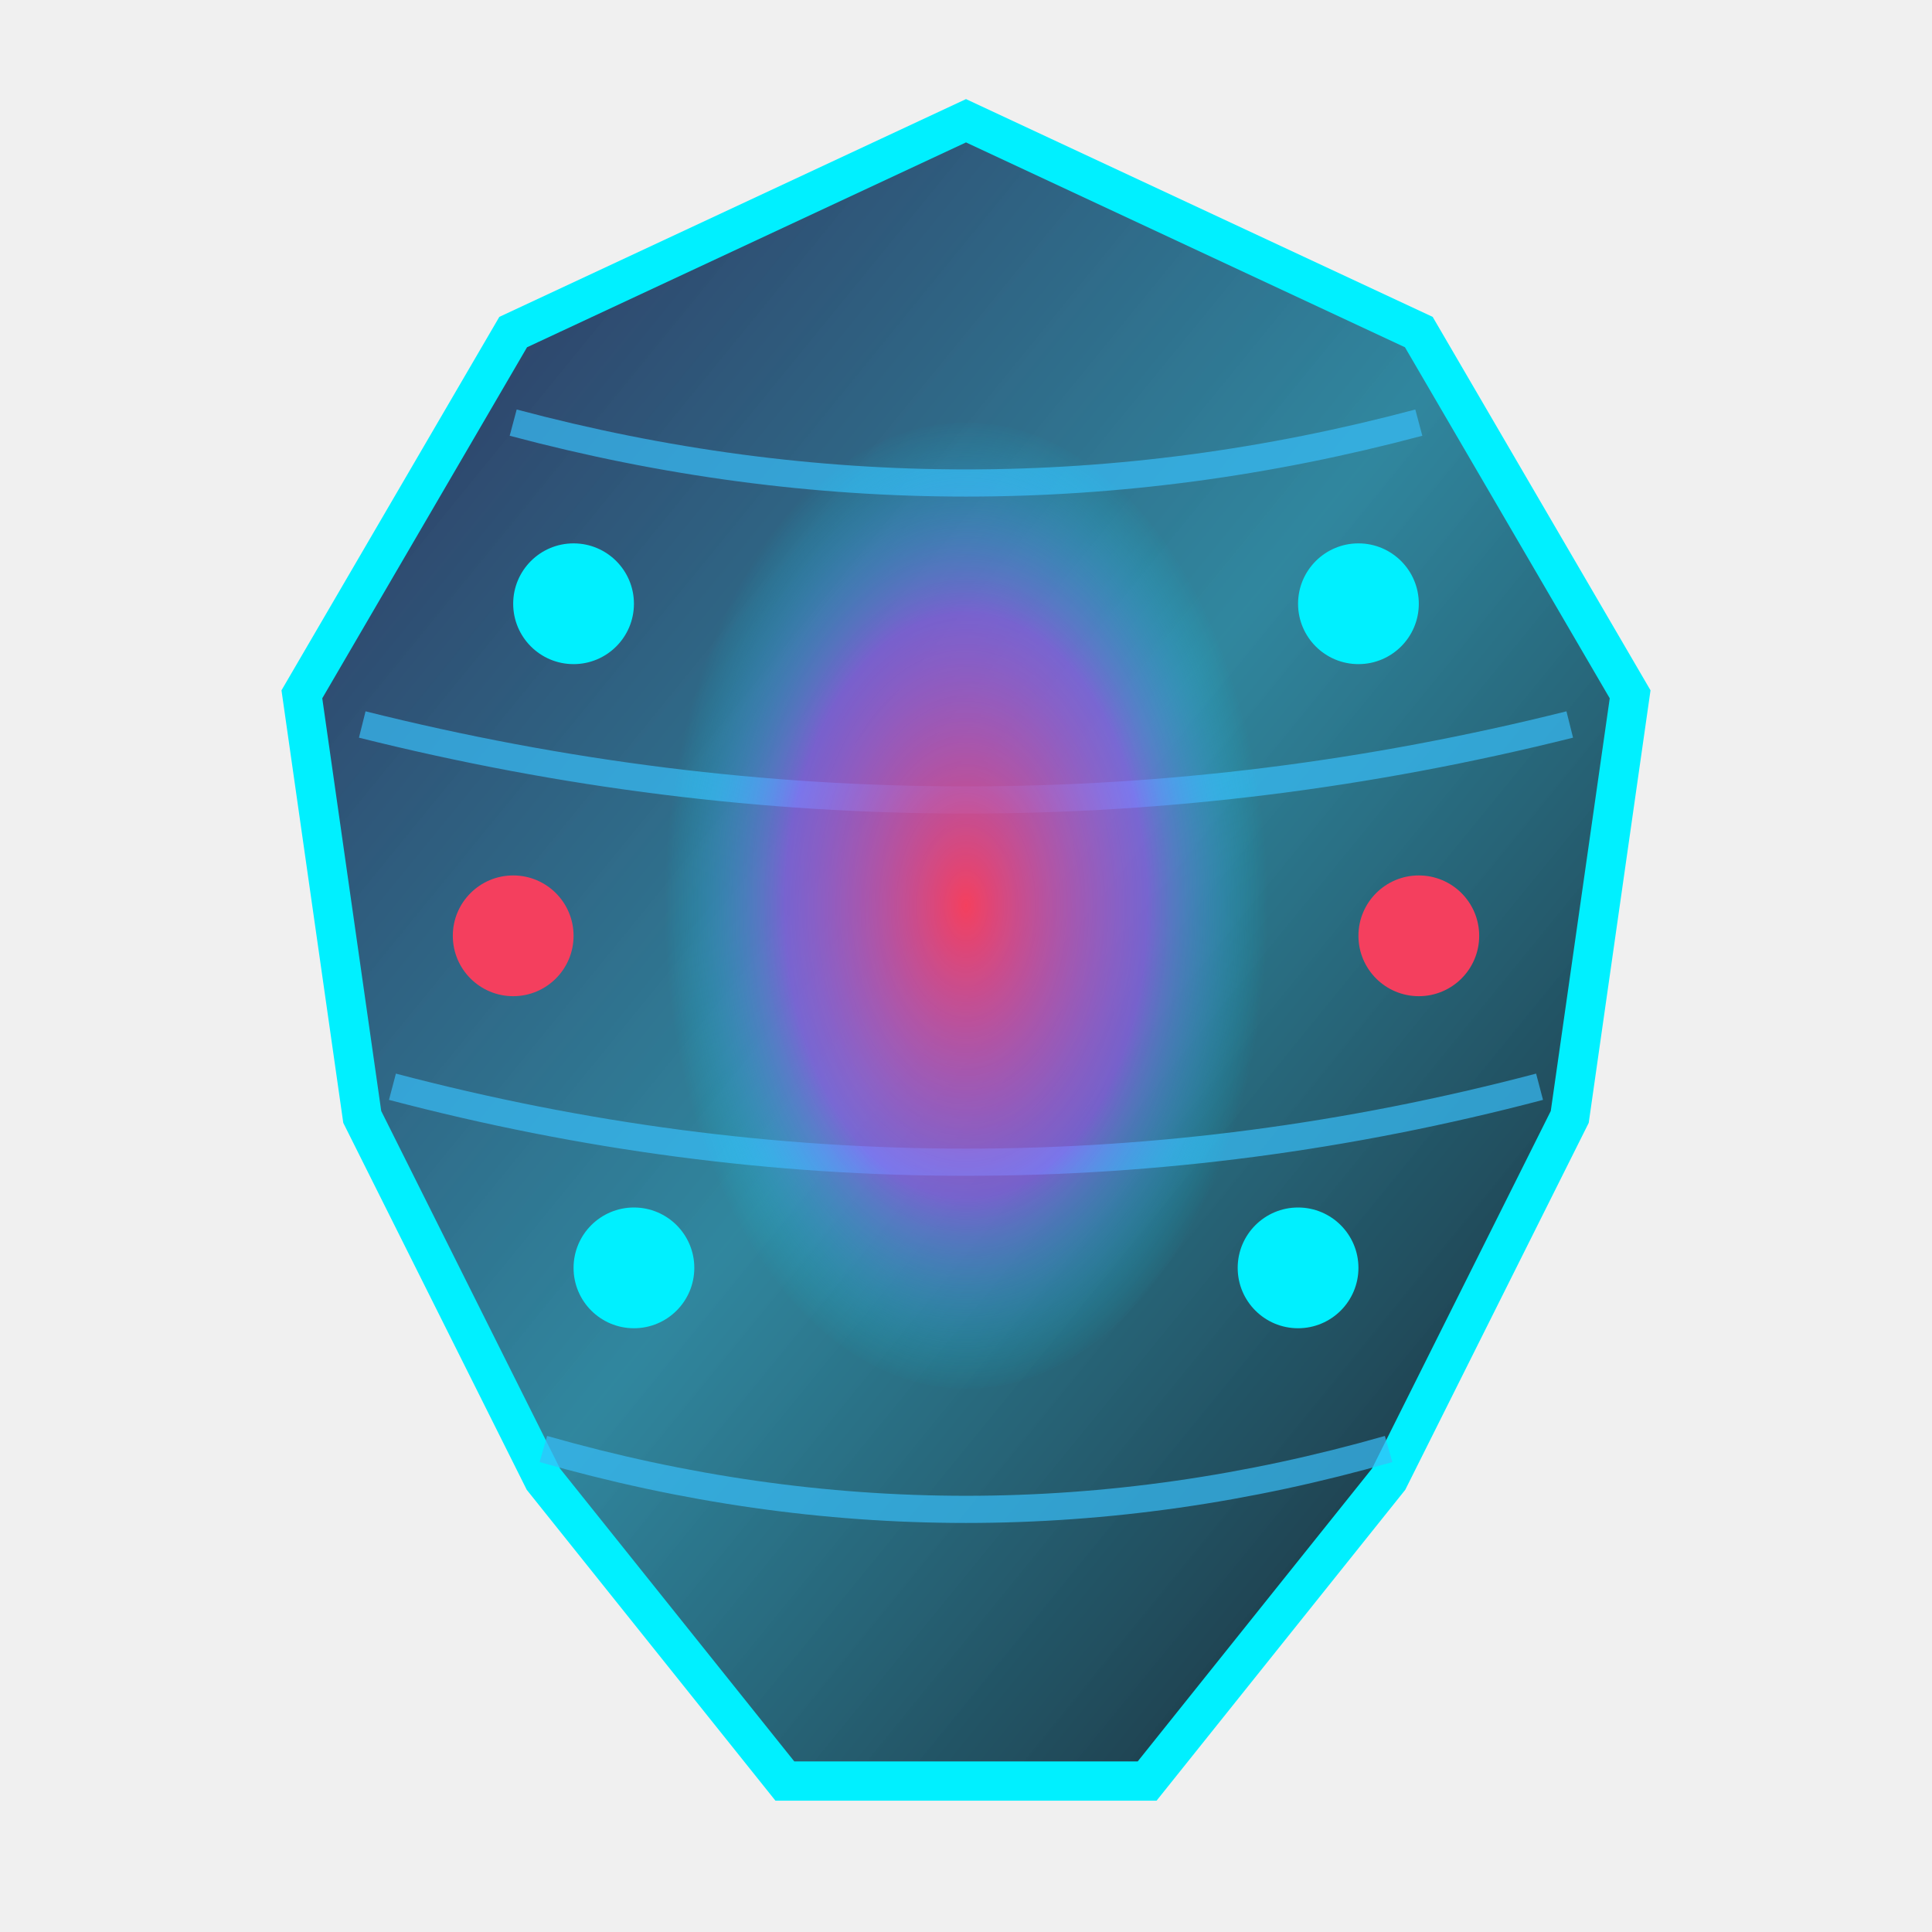
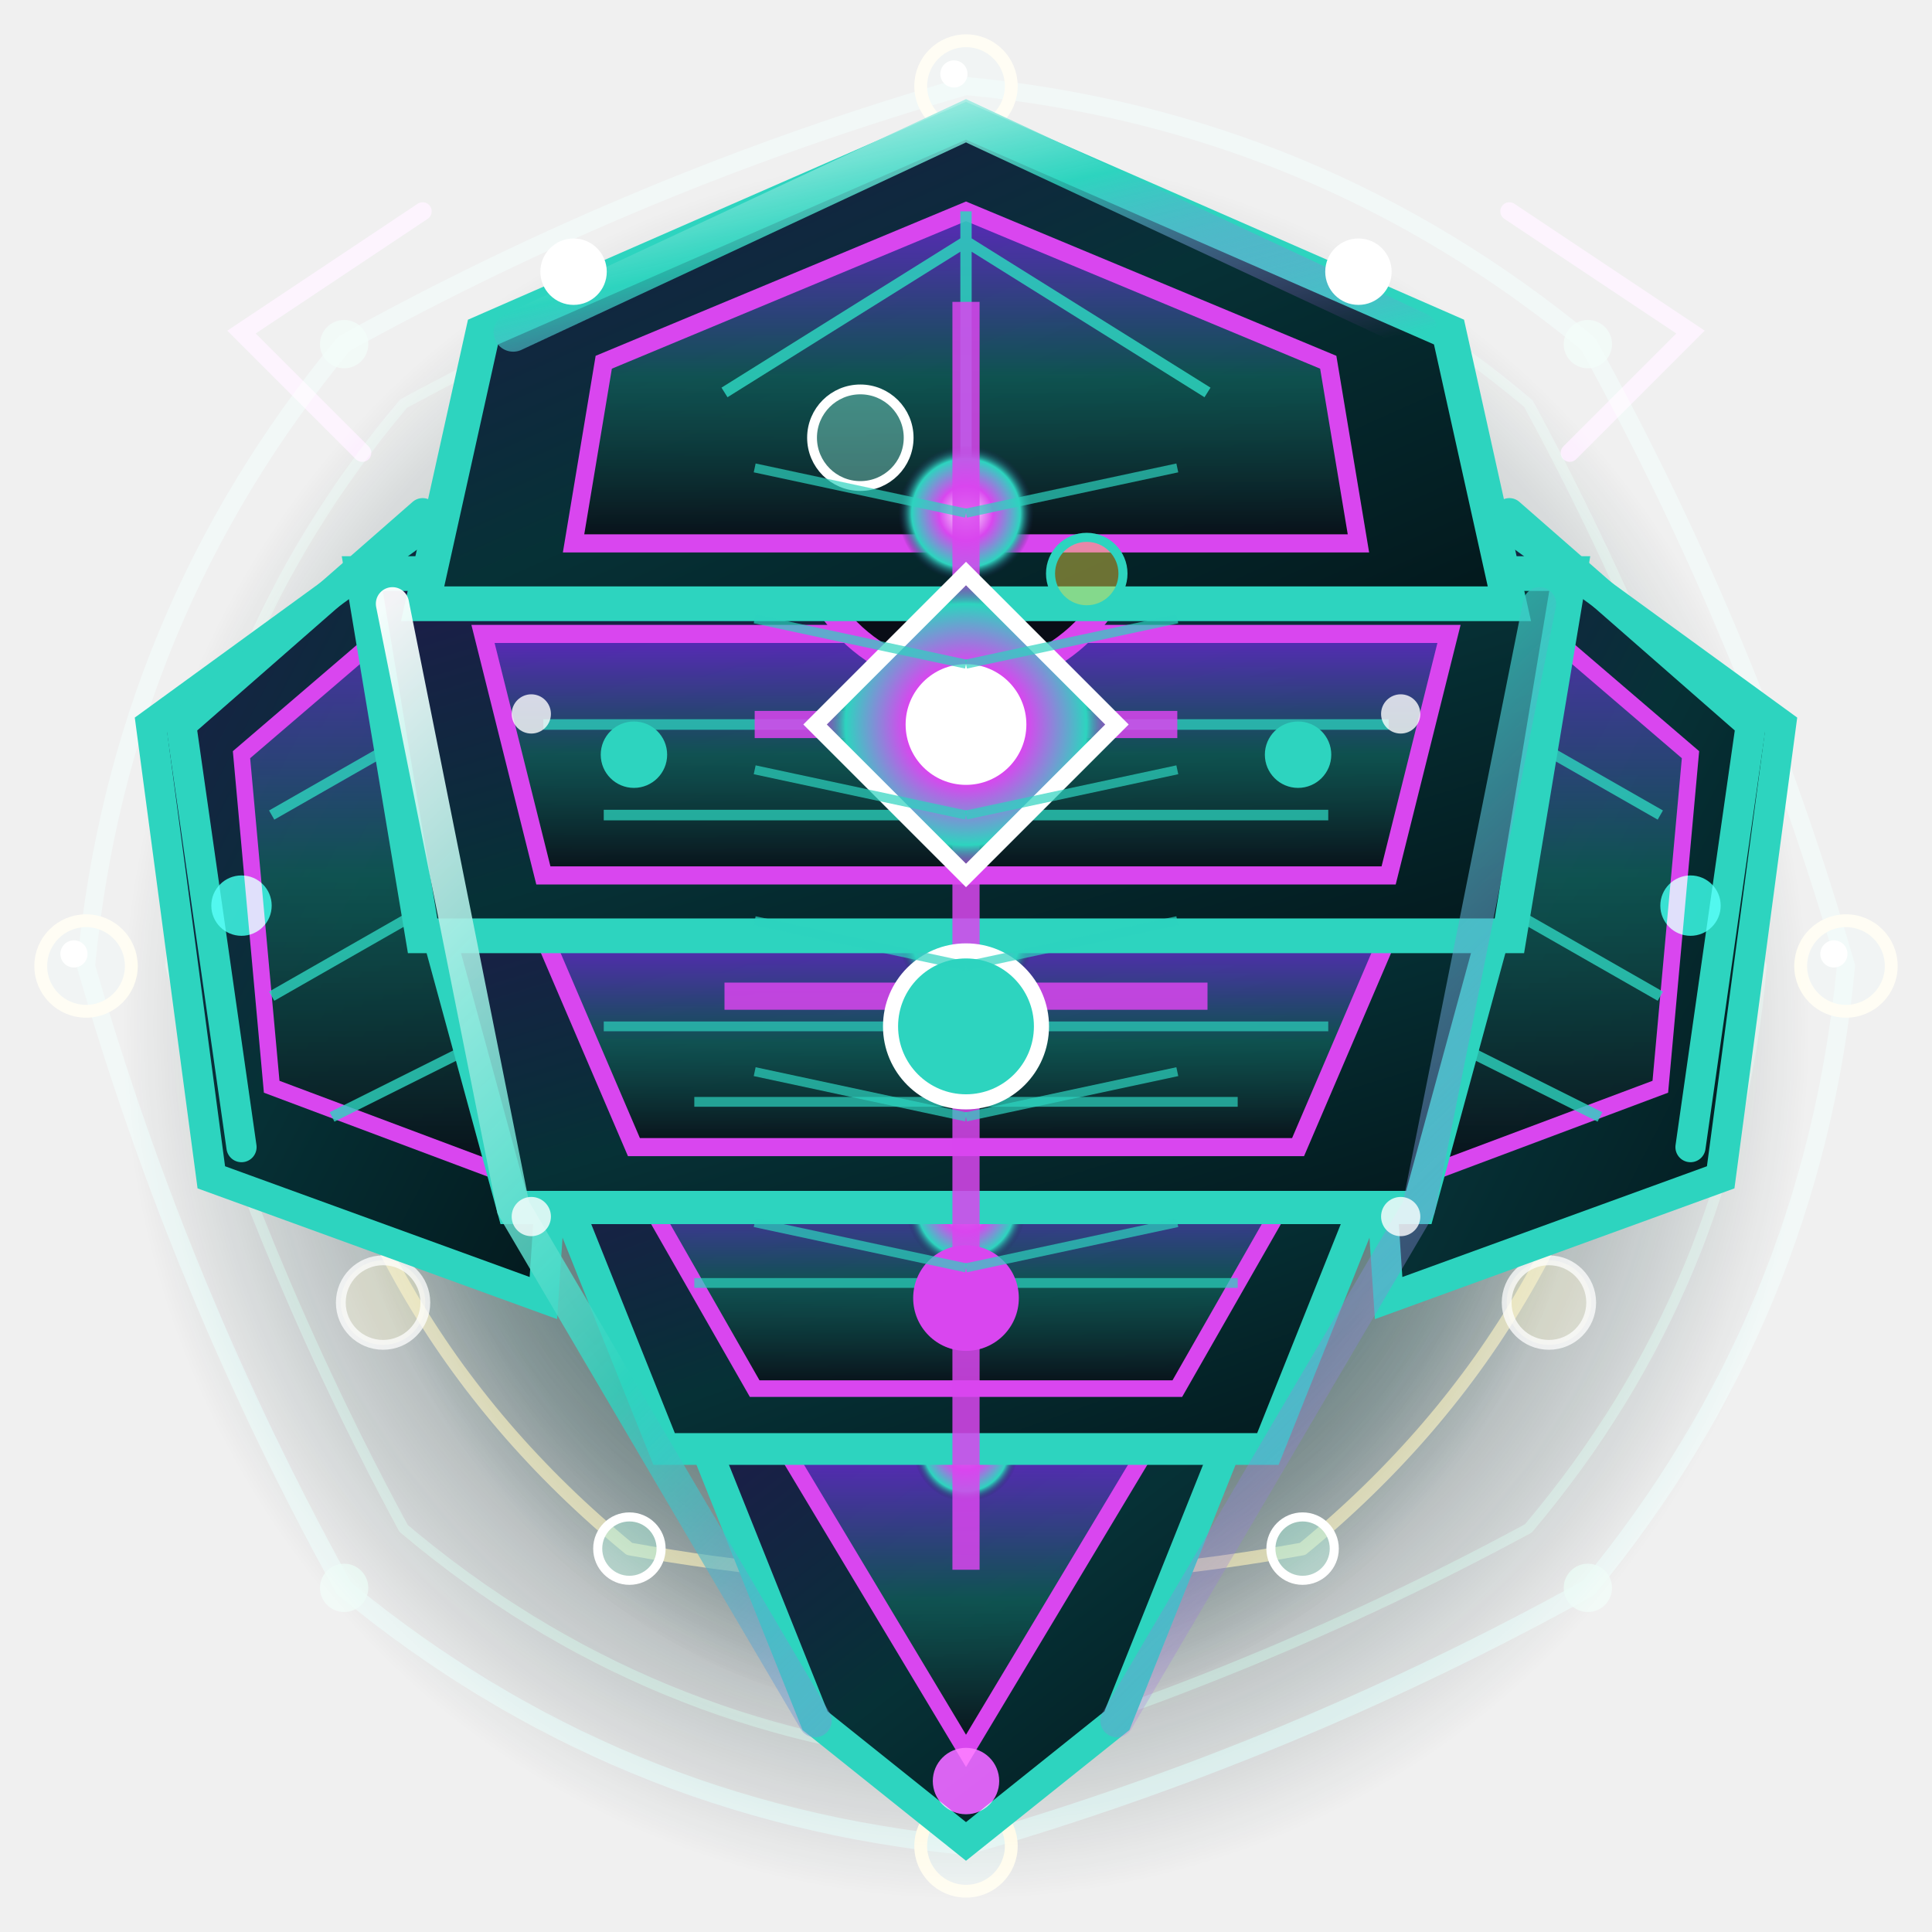
- <svg xmlns="http://www.w3.org/2000/svg" viewBox="0 0 128 128">
+ <svg xmlns="http://www.w3.org/2000/svg" viewBox="0 0 128 128" fill="none" data-rig-id="torso-t3-predator-rig" data-root-anchor="64,64" data-has-aura="true">
  <defs>
-     <linearGradient id="t3-body" x1="0%" y1="0%" x2="100%" y2="100%">
-       <stop offset="0%" stop-color="#1e1b4b" stop-opacity="0.92" />
-       <stop offset="50%" stop-color="#0e7490" stop-opacity="0.85" />
+     <radialGradient id="t3-shadow" cx="50%" cy="50%" r="50%">
+       <stop offset="0%" stop-color="#021317" stop-opacity="0.75" />
+       <stop offset="65%" stop-color="#03181c" stop-opacity="0.35" />
+       <stop offset="100%" stop-color="#03181c" stop-opacity="0" />
+     </radialGradient>
+     <radialGradient id="t3-aura" cx="50%" cy="50%" r="50%">
+       <stop offset="0%" stop-color="#d946ef" stop-opacity="0.28" />
+       <stop offset="55%" stop-color="#2dd4bf" stop-opacity="0.16" />
+       <stop offset="100%" stop-color="#03181c" stop-opacity="0" />
+     </radialGradient>
+     <linearGradient id="t3-armor" x1="0%" y1="0%" x2="100%" y2="100%">
+       <stop offset="0%" stop-color="#1e1b4b" />
+       <stop offset="50%" stop-color="#063136" />
+       <stop offset="100%" stop-color="#03181c" />
+     </linearGradient>
+     <linearGradient id="t3-carapace" x1="0%" y1="0%" x2="0%" y2="100%">
+       <stop offset="0%" stop-color="#6d28d9" stop-opacity="0.8" />
+       <stop offset="50%" stop-color="#115e59" stop-opacity="0.75" />
      <stop offset="100%" stop-color="#090d16" stop-opacity="0.95" />
    </linearGradient>
    <radialGradient id="t3-core" cx="50%" cy="50%" r="50%">
-       <stop offset="0%" stop-color="#f43f5e" />
-       <stop offset="60%" stop-color="#a855f7" stop-opacity="0.6" />
-       <stop offset="100%" stop-color="#00f0ff" stop-opacity="0" />
+       <stop offset="0%" stop-color="#ffffff" />
+       <stop offset="40%" stop-color="#d946ef" />
+       <stop offset="80%" stop-color="#2dd4bf" />
+       <stop offset="100%" stop-color="#1e1b4b" stop-opacity="0" />
+     </radialGradient>
+     <linearGradient id="t3-rim" x1="0%" y1="0%" x2="100%" y2="100%">
+       <stop offset="0%" stop-color="#ffffff" stop-opacity="0.95" />
+       <stop offset="45%" stop-color="#2dd4bf" stop-opacity="0.8" />
+       <stop offset="100%" stop-color="#d946ef" stop-opacity="0" />
+     </linearGradient>
+     <radialGradient id="confocal-halo" cx="50%" cy="50%" r="50%">
+       <stop offset="0%" stop-color="#2dd4bf" stop-opacity="0" />
+       <stop offset="68%" stop-color="#2dd4bf" stop-opacity="0.16" />
+       <stop offset="86%" stop-color="#a855f7" stop-opacity="0.32" />
+       <stop offset="100%" stop-color="#03181c" stop-opacity="0" />
    </radialGradient>
  </defs>
-   <path d="M64 8 L94 22 L108 46 L104 74 L92 98 L76 118 L52 118 L36 98 L24 74 L20 46 L34 22 Z" fill="url(#t3-body)" stroke="#00f0ff" stroke-width="2.6" />
-   <path d="M34 28 Q64 36 94 28" fill="none" stroke="#38bdf8" stroke-width="1.8" opacity="0.7" />
-   <path d="M24 48 Q64 58 104 48" fill="none" stroke="#38bdf8" stroke-width="1.8" opacity="0.7" />
-   <path d="M26 72 Q64 82 102 72" fill="none" stroke="#38bdf8" stroke-width="1.8" opacity="0.7" />
-   <path d="M36 96 Q64 104 92 96" fill="none" stroke="#38bdf8" stroke-width="1.8" opacity="0.7" />
-   <ellipse cx="64" cy="60" rx="20" ry="32" fill="url(#t3-core)" />
-   <circle cx="38" cy="40" r="4" fill="#00f0ff" />
-   <circle cx="90" cy="40" r="4" fill="#00f0ff" />
-   <circle cx="34" cy="62" r="4" fill="#f43f5e" />
-   <circle cx="94" cy="62" r="4" fill="#f43f5e" />
-   <circle cx="42" cy="84" r="4" fill="#00f0ff" />
-   <circle cx="86" cy="84" r="4" fill="#00f0ff" />
+   <g id="part-shadow-cast" data-pivot="64,68" data-parent="root" data-z-index="1" data-blend="multiply" style="mix-blend-mode: multiply">
+     <ellipse cx="64" cy="68" rx="56" ry="58" fill="url(#t3-shadow)" />
+     <ellipse cx="64" cy="68" rx="42" ry="46" fill="url(#t3-shadow)" />
+   </g>
+   <g id="part-aura-ring-outer" data-pivot="64,64" data-parent="root" data-z-index="4" data-blend="screen" data-motion="spin-cw" style="mix-blend-mode: screen">
+     <circle cx="64" cy="64" r="62" fill="url(#t3-aura)" />
+     <path fill="none" stroke="#2dd4bf" stroke-width="1.2" stroke-opacity="0.65" d="M122.3,64 Q120.08,87.23 105.22,105.22 Q85.58,116.09 64,122.3 Q40.77,120.08 22.78,105.22 Q11.91,85.58 5.7,64 Q7.92,40.77 22.78,22.78 Q42.42,11.91 64,5.7 Q87.23,7.92 105.22,22.78 Q116.09,42.42 122.3,64 Z" stroke-linecap="round" stroke-linejoin="round" />
+     <path fill="none" stroke="#34d399" stroke-width="0.7" stroke-opacity="0.5" d="M116.7,64 Q114.91,85.09 101.26,101.26 Q83.43,110.91 64,116.7 Q42.91,114.91 26.74,101.26 Q17.09,83.43 11.3,64 Q13.09,42.91 26.74,26.74 Q44.57,17.09 64,11.3 Q85.09,13.09 101.26,26.74 Q110.91,44.57 116.7,64 Z" stroke-linecap="round" stroke-linejoin="round" />
+     <circle cx="122.3" cy="64" r="3.0" fill="#2dd4bf" fill-opacity="0.35" stroke="#fde047" stroke-width="0.85" />
+     <circle cx="121.5" cy="63.2" r="0.9" fill="#ffffff" />
+     <circle cx="105.2" cy="105.2" r="1.6" fill="#34d399" fill-opacity="0.8" />
+     <circle cx="64" cy="122.3" r="3.0" fill="#2dd4bf" fill-opacity="0.35" stroke="#fde047" stroke-width="0.85" />
+     <circle cx="63.2" cy="121.5" r="0.9" fill="#ffffff" />
+     <circle cx="22.8" cy="105.2" r="1.6" fill="#34d399" fill-opacity="0.8" />
+     <circle cx="5.7" cy="64" r="3.0" fill="#2dd4bf" fill-opacity="0.35" stroke="#fde047" stroke-width="0.85" />
+     <circle cx="4.9" cy="63.2" r="0.9" fill="#ffffff" />
+     <circle cx="22.8" cy="22.8" r="1.6" fill="#34d399" fill-opacity="0.8" />
+     <circle cx="64" cy="5.7" r="3.0" fill="#2dd4bf" fill-opacity="0.35" stroke="#fde047" stroke-width="0.85" />
+     <circle cx="63.2" cy="4.9" r="0.9" fill="#ffffff" />
+     <circle cx="105.2" cy="22.8" r="1.6" fill="#34d399" fill-opacity="0.8" />
+   </g>
+   <g id="part-aura-ring-inner" data-pivot="64,64" data-parent="root" data-z-index="5" data-blend="screen" data-motion="spin-ccw" style="mix-blend-mode: screen">
+     <path fill="none" stroke="#fde047" stroke-width="0.85" stroke-opacity="0.62" d="M108.6,64 Q104.7,87.5 86.3,102.62 Q64,106.68 41.7,102.62 Q23.3,87.5 19.4,64 Q27.04,42.66 41.7,25.38 Q64,17 86.3,25.38 Q100.96,42.66 108.6,64 Z" stroke-linecap="round" stroke-linejoin="round" />
+     <circle cx="108.6" cy="64" r="2.1" fill="#34d399" fill-opacity="0.45" stroke="#ffffff" stroke-width="0.6" />
+     <circle cx="86.3" cy="102.6" r="2.1" fill="#34d399" fill-opacity="0.45" stroke="#ffffff" stroke-width="0.6" />
+     <circle cx="41.7" cy="102.6" r="2.1" fill="#34d399" fill-opacity="0.45" stroke="#ffffff" stroke-width="0.6" />
+     <circle cx="19.4" cy="64" r="2.1" fill="#34d399" fill-opacity="0.45" stroke="#ffffff" stroke-width="0.6" />
+     <circle cx="41.7" cy="25.4" r="2.1" fill="#34d399" fill-opacity="0.45" stroke="#ffffff" stroke-width="0.6" />
+     <circle cx="86.3" cy="25.4" r="2.1" fill="#34d399" fill-opacity="0.45" stroke="#ffffff" stroke-width="0.6" />
+     <circle cx="102.62" cy="86.3" r="2.8" fill="#fde047" fill-opacity="0.38" stroke="#ffffff" stroke-width="0.65" stroke-opacity="0.75" />
+     <circle cx="25.38" cy="86.3" r="2.8" fill="#fde047" fill-opacity="0.38" stroke="#ffffff" stroke-width="0.65" stroke-opacity="0.75" />
+     <circle cx="64" cy="19.4" r="2.8" fill="#fde047" fill-opacity="0.38" stroke="#ffffff" stroke-width="0.65" stroke-opacity="0.75" />
+   </g>
+   <g id="part-torso-tail" data-pivot="64,96" data-parent="part-torso-thorax-3" data-z-index="12" data-blend="normal" data-motion="wave-tail">
+     <circle cx="64" cy="96" r="8" fill="#090d16" stroke="#d946ef" stroke-width="1.5" />
+     <polygon points="46,94 82,94 74,114 64,122 54,114" fill="url(#t3-armor)" stroke="#2dd4bf" stroke-width="2.0" />
+     <polygon points="52,96 76,96 64,116" fill="url(#t3-carapace)" stroke="#d946ef" stroke-width="1.1" />
+     <circle cx="64" cy="96" r="3.5" fill="url(#t3-core)" />
+   </g>
+   <g id="part-torso-thorax-3" data-pivot="64,80" data-parent="part-torso-thorax-2" data-z-index="16" data-blend="normal" data-motion="wave-spine-3">
+     <circle cx="64" cy="80" r="10" fill="#090d16" stroke="#2dd4bf" stroke-width="1.5" />
+     <polygon points="36,76 92,76 84,96 44,96" fill="url(#t3-armor)" stroke="#2dd4bf" stroke-width="2.1" />
+     <polygon points="42,78 86,78 78,92 50,92" fill="url(#t3-carapace)" stroke="#d946ef" stroke-width="1.1" />
+     <line x1="46" y1="85" x2="82" y2="85" stroke="#2dd4bf" stroke-width="0.65" stroke-opacity="0.7" />
+     <circle cx="64" cy="80" r="4" fill="url(#t3-core)" />
+   </g>
+   <g id="part-flank-L" data-pivot="30,56" data-parent="part-torso-thorax-1" data-z-index="19" data-blend="normal" data-motion="rotate-sym-left">
+     <circle cx="30" cy="56" r="7" fill="#090d16" stroke="#2dd4bf" stroke-width="1.5" />
+     <polygon points="32,32 10,48 14,78 36,86 38,56" fill="url(#t3-armor)" stroke="#2dd4bf" stroke-width="2.0" />
+     <polygon points="30,38 16,50 18,72 34,78" fill="url(#t3-carapace)" stroke="#d946ef" stroke-width="1.1" />
+     <path d="M32 46 L18 54 M32 58 L18 66 M34 68 L22 74" stroke="#2dd4bf" stroke-width="0.7" stroke-opacity="0.8" />
+     <circle cx="30" cy="56" r="3" fill="#d946ef" />
+   </g>
+   <g id="part-flank-R" data-pivot="98,56" data-parent="part-torso-thorax-1" data-z-index="19" data-blend="normal" data-motion="rotate-sym-right">
+     <circle cx="98" cy="56" r="7" fill="#090d16" stroke="#2dd4bf" stroke-width="1.5" />
+     <polygon points="96,32 118,48 114,78 92,86 90,56" fill="url(#t3-armor)" stroke="#2dd4bf" stroke-width="2.0" />
+     <polygon points="98,38 112,50 110,72 94,78" fill="url(#t3-carapace)" stroke="#d946ef" stroke-width="1.1" />
+     <path d="M96 46 L110 54 M96 58 L110 66 M94 68 L106 74" stroke="#2dd4bf" stroke-width="0.7" stroke-opacity="0.8" />
+     <circle cx="98" cy="56" r="3" fill="#d946ef" />
+   </g>
+   <g id="part-torso-thorax-2" data-pivot="64,62" data-parent="part-torso-thorax-1" data-z-index="22" data-blend="normal" data-motion="wave-spine-2">
+     <circle cx="64" cy="62" r="11" fill="#090d16" stroke="#2dd4bf" stroke-width="1.6" />
+     <polygon points="28,58 100,58 94,80 34,80" fill="url(#t3-armor)" stroke="#2dd4bf" stroke-width="2.2" />
+     <polygon points="36,62 92,62 86,76 42,76" fill="url(#t3-carapace)" stroke="#d946ef" stroke-width="1.2" />
+     <path d="M40 68 L88 68 M46 73 L82 73" stroke="#2dd4bf" stroke-width="0.65" stroke-opacity="0.7" />
+     <circle cx="64" cy="62" r="4.5" fill="url(#t3-core)" />
+   </g>
+   <g id="part-torso-thorax-1" data-pivot="64,44" data-parent="root" data-z-index="26" data-blend="normal" data-motion="wave-spine-1">
+     <polygon points="24,38 104,38 100,62 28,62" fill="url(#t3-armor)" stroke="#2dd4bf" stroke-width="2.3" />
+     <polygon points="32,42 96,42 92,58 36,58" fill="url(#t3-carapace)" stroke="#d946ef" stroke-width="1.2" />
+     <path d="M36 48 L92 48 M40 54 L88 54" stroke="#2dd4bf" stroke-width="0.7" stroke-opacity="0.75" />
+     <circle cx="42" cy="50" r="2.2" fill="#2dd4bf" />
+     <circle cx="86" cy="50" r="2.2" fill="#2dd4bf" />
+   </g>
+   <g id="part-torso-head" data-pivot="64,34" data-parent="part-torso-thorax-1" data-z-index="30" data-blend="normal" data-motion="nod-head">
+     <circle cx="64" cy="34" r="11" fill="#090d16" stroke="#d946ef" stroke-width="1.6" />
+     <polygon points="64,8 96,22 100,40 28,40 32,22" fill="url(#t3-armor)" stroke="#2dd4bf" stroke-width="2.3" />
+     <polygon points="64,14 88,24 90,36 38,36 40,24" fill="url(#t3-carapace)" stroke="#d946ef" stroke-width="1.2" />
+     <path d="M48 26 L64 16 L80 26 M64 14 L64 36" stroke="#2dd4bf" stroke-width="0.75" stroke-opacity="0.85" />
+     <circle cx="64" cy="34" r="4.5" fill="url(#t3-core)" />
+     <circle cx="57" cy="29" r="3.2" fill="#99f6e4" fill-opacity="0.38" stroke="#ffffff" stroke-width="0.65" />
+     <circle cx="72" cy="38" r="2.4" fill="#fde047" fill-opacity="0.42" stroke="#2dd4bf" stroke-width="0.6" />
+   </g>
+   <g id="part-neural-core" data-pivot="64,56" data-parent="part-torso-thorax-1" data-z-index="35" data-blend="normal" data-motion="pulse-core">
+     <path d="M64 20 L64 104 M50 48 L78 48 M48 66 L80 66" stroke="#d946ef" stroke-width="1.8" stroke-opacity="0.85" />
+     <polygon points="64,38 74,48 64,58 54,48" fill="url(#t3-core)" stroke="#ffffff" stroke-width="1.1" />
+     <circle cx="64" cy="48" r="4" fill="#ffffff" />
+     <circle cx="64" cy="68" r="5" fill="#2dd4bf" stroke="#ffffff" stroke-width="1.0" />
+     <circle cx="64" cy="86" r="3.5" fill="#d946ef" />
+     <line x1="64" y1="34" x2="50" y2="31" stroke="#2dd4bf" stroke-width="0.6" stroke-opacity="0.7" />
+     <line x1="64" y1="34" x2="78" y2="31" stroke="#2dd4bf" stroke-width="0.6" stroke-opacity="0.7" />
+     <line x1="64" y1="44" x2="50" y2="41" stroke="#2dd4bf" stroke-width="0.6" stroke-opacity="0.7" />
+     <line x1="64" y1="44" x2="78" y2="41" stroke="#2dd4bf" stroke-width="0.6" stroke-opacity="0.7" />
+     <line x1="64" y1="54" x2="50" y2="51" stroke="#2dd4bf" stroke-width="0.6" stroke-opacity="0.7" />
+     <line x1="64" y1="54" x2="78" y2="51" stroke="#2dd4bf" stroke-width="0.6" stroke-opacity="0.7" />
+     <line x1="64" y1="64" x2="50" y2="61" stroke="#2dd4bf" stroke-width="0.6" stroke-opacity="0.7" />
+     <line x1="64" y1="64" x2="78" y2="61" stroke="#2dd4bf" stroke-width="0.6" stroke-opacity="0.7" />
+     <line x1="64" y1="74" x2="50" y2="71" stroke="#2dd4bf" stroke-width="0.6" stroke-opacity="0.7" />
+     <line x1="64" y1="74" x2="78" y2="71" stroke="#2dd4bf" stroke-width="0.6" stroke-opacity="0.7" />
+     <line x1="64" y1="84" x2="50" y2="81" stroke="#2dd4bf" stroke-width="0.6" stroke-opacity="0.7" />
+     <line x1="64" y1="84" x2="78" y2="81" stroke="#2dd4bf" stroke-width="0.6" stroke-opacity="0.7" />
+   </g>
+   <g id="part-light-rim-torso" data-pivot="64,64" data-parent="part-torso-thorax-1" data-z-index="45" data-blend="plus-lighter" style="mix-blend-mode: plus-lighter">
+     <path d="M34 22 L64 8 L94 22" stroke="url(#t3-rim)" stroke-width="2.6" stroke-linecap="round" />
+     <path d="M26 40 L34 80 L54 114 M102 40 L94 80 L74 114" stroke="url(#t3-rim)" stroke-width="2.2" stroke-linecap="round" />
+   </g>
+   <g id="part-light-rim-flank" data-pivot="64,56" data-parent="part-torso-thorax-1" data-z-index="45" data-blend="plus-lighter" style="mix-blend-mode: plus-lighter">
+     <path d="M28 34 L12 48 L16 76 M100 34 L116 48 L112 76" stroke="#2dd4bf" stroke-width="2.0" stroke-linecap="round" />
+   </g>
+   <g id="part-aura-corona-top" data-pivot="64,64" data-parent="root" data-z-index="65" data-blend="screen" data-motion="pulse-breathe" style="mix-blend-mode: screen">
+     <path d="M24 30 L16 22 L28 14 M104 30 L112 22 L100 14" stroke="#d946ef" stroke-width="1.2" stroke-linecap="round" />
+     <circle cx="38" cy="18" r="2.2" fill="#ffffff" />
+     <circle cx="90" cy="18" r="2.2" fill="#ffffff" />
+     <circle cx="16" cy="60" r="2.0" fill="#2dd4bf" />
+     <circle cx="112" cy="60" r="2.0" fill="#2dd4bf" />
+     <circle cx="64" cy="118" r="2.2" fill="#d946ef" />
+     <circle cx="92.8" cy="80.6" r="1.3" fill="#ffffff" fill-opacity="0.8" />
+     <circle cx="35.2" cy="80.6" r="1.3" fill="#ffffff" fill-opacity="0.8" />
+     <circle cx="35.2" cy="47.3" r="1.3" fill="#ffffff" fill-opacity="0.8" />
+     <circle cx="92.8" cy="47.3" r="1.3" fill="#ffffff" fill-opacity="0.8" />
+   </g>
</svg>
